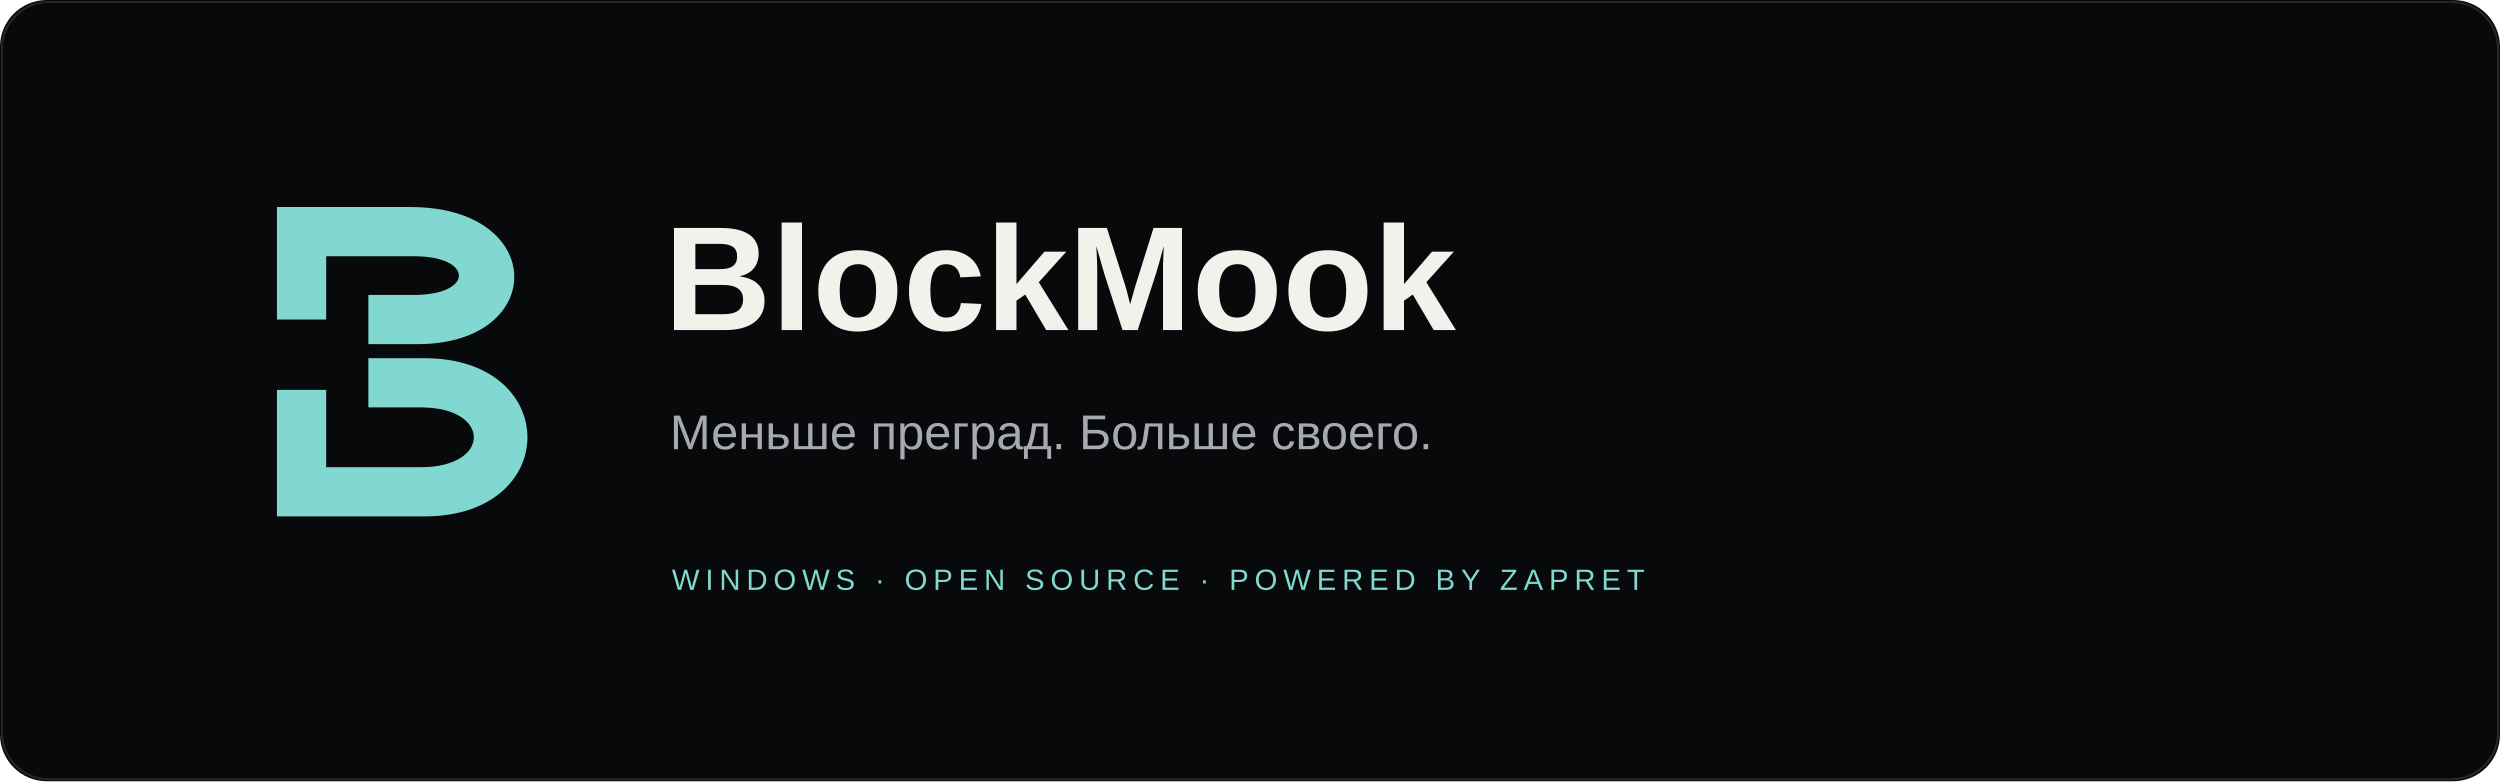
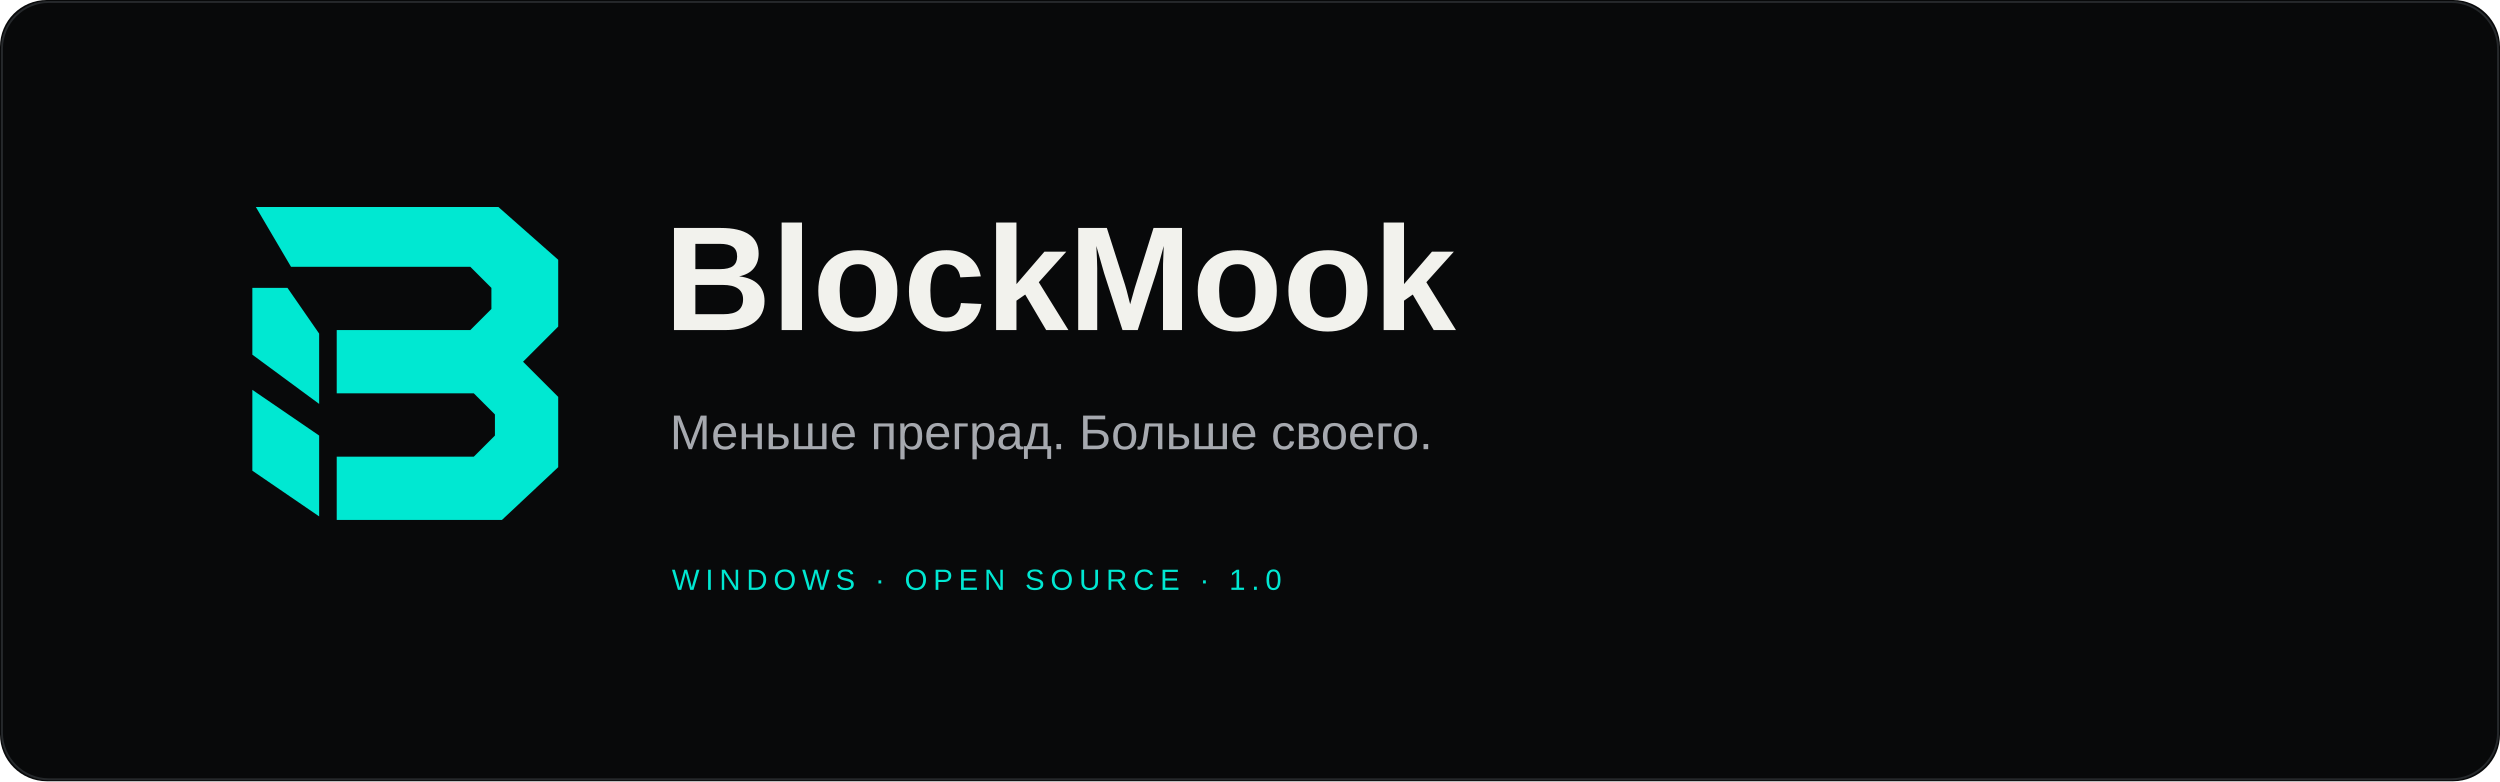
<svg xmlns="http://www.w3.org/2000/svg" width="1280" height="400" viewBox="0 0 1280 400">
  <rect width="1280" height="400" rx="24" fill="#08090A" />
  <rect x="1" y="1" width="1278" height="398" rx="24" fill="none" stroke="#25282B" />
  <g transform="translate(95 70) scale(1.8)">
-     <path d="M26,20 H64 C103,20 103,59 66,59 H52 V45 H65 C82,45 82,34 65,34 H40 V52 H26 Z M26,72 H40 V94 H67 C87,94 87,77 67,77 H52 V63 H68 C107,63 107,108 68,108 H26 Z" fill="#81D8D0" />
+     <path d="M20,20 H89 L106,35 V54 L96,64 L106,74 V94 L90,109 H43 V91 H82 L88,85 V79 L82,73 H43 V55 H81 L87,49 V43 L81,37 H30 Z M19,43 H29 L38,56 V76 L19,62 Z M19,72 L38,85 V108 L19,95 Z" fill="#00E8D2" />
  </g>
  <text x="340" y="169" fill="#F2F2ED" font-family="Segoe UI,Arial,sans-serif" font-size="76" font-weight="700">BlockMook</text>
  <text x="343" y="230" fill="#A6A9AF" font-family="Segoe UI,Arial,sans-serif" font-size="25">Меньше преград. Больше своего.</text>
-   <text x="344" y="302" fill="#81D8D0" font-family="Segoe UI,Arial,sans-serif" font-size="15" letter-spacing="3">WINDOWS · OPEN SOURCE · POWERED BY ZAPRET</text>
+   <text x="344" y="302" fill="#00E8D2" font-family="Segoe UI,Arial,sans-serif" font-size="15" letter-spacing="3">WINDOWS · OPEN SOURCE · 1.0</text>
</svg>
